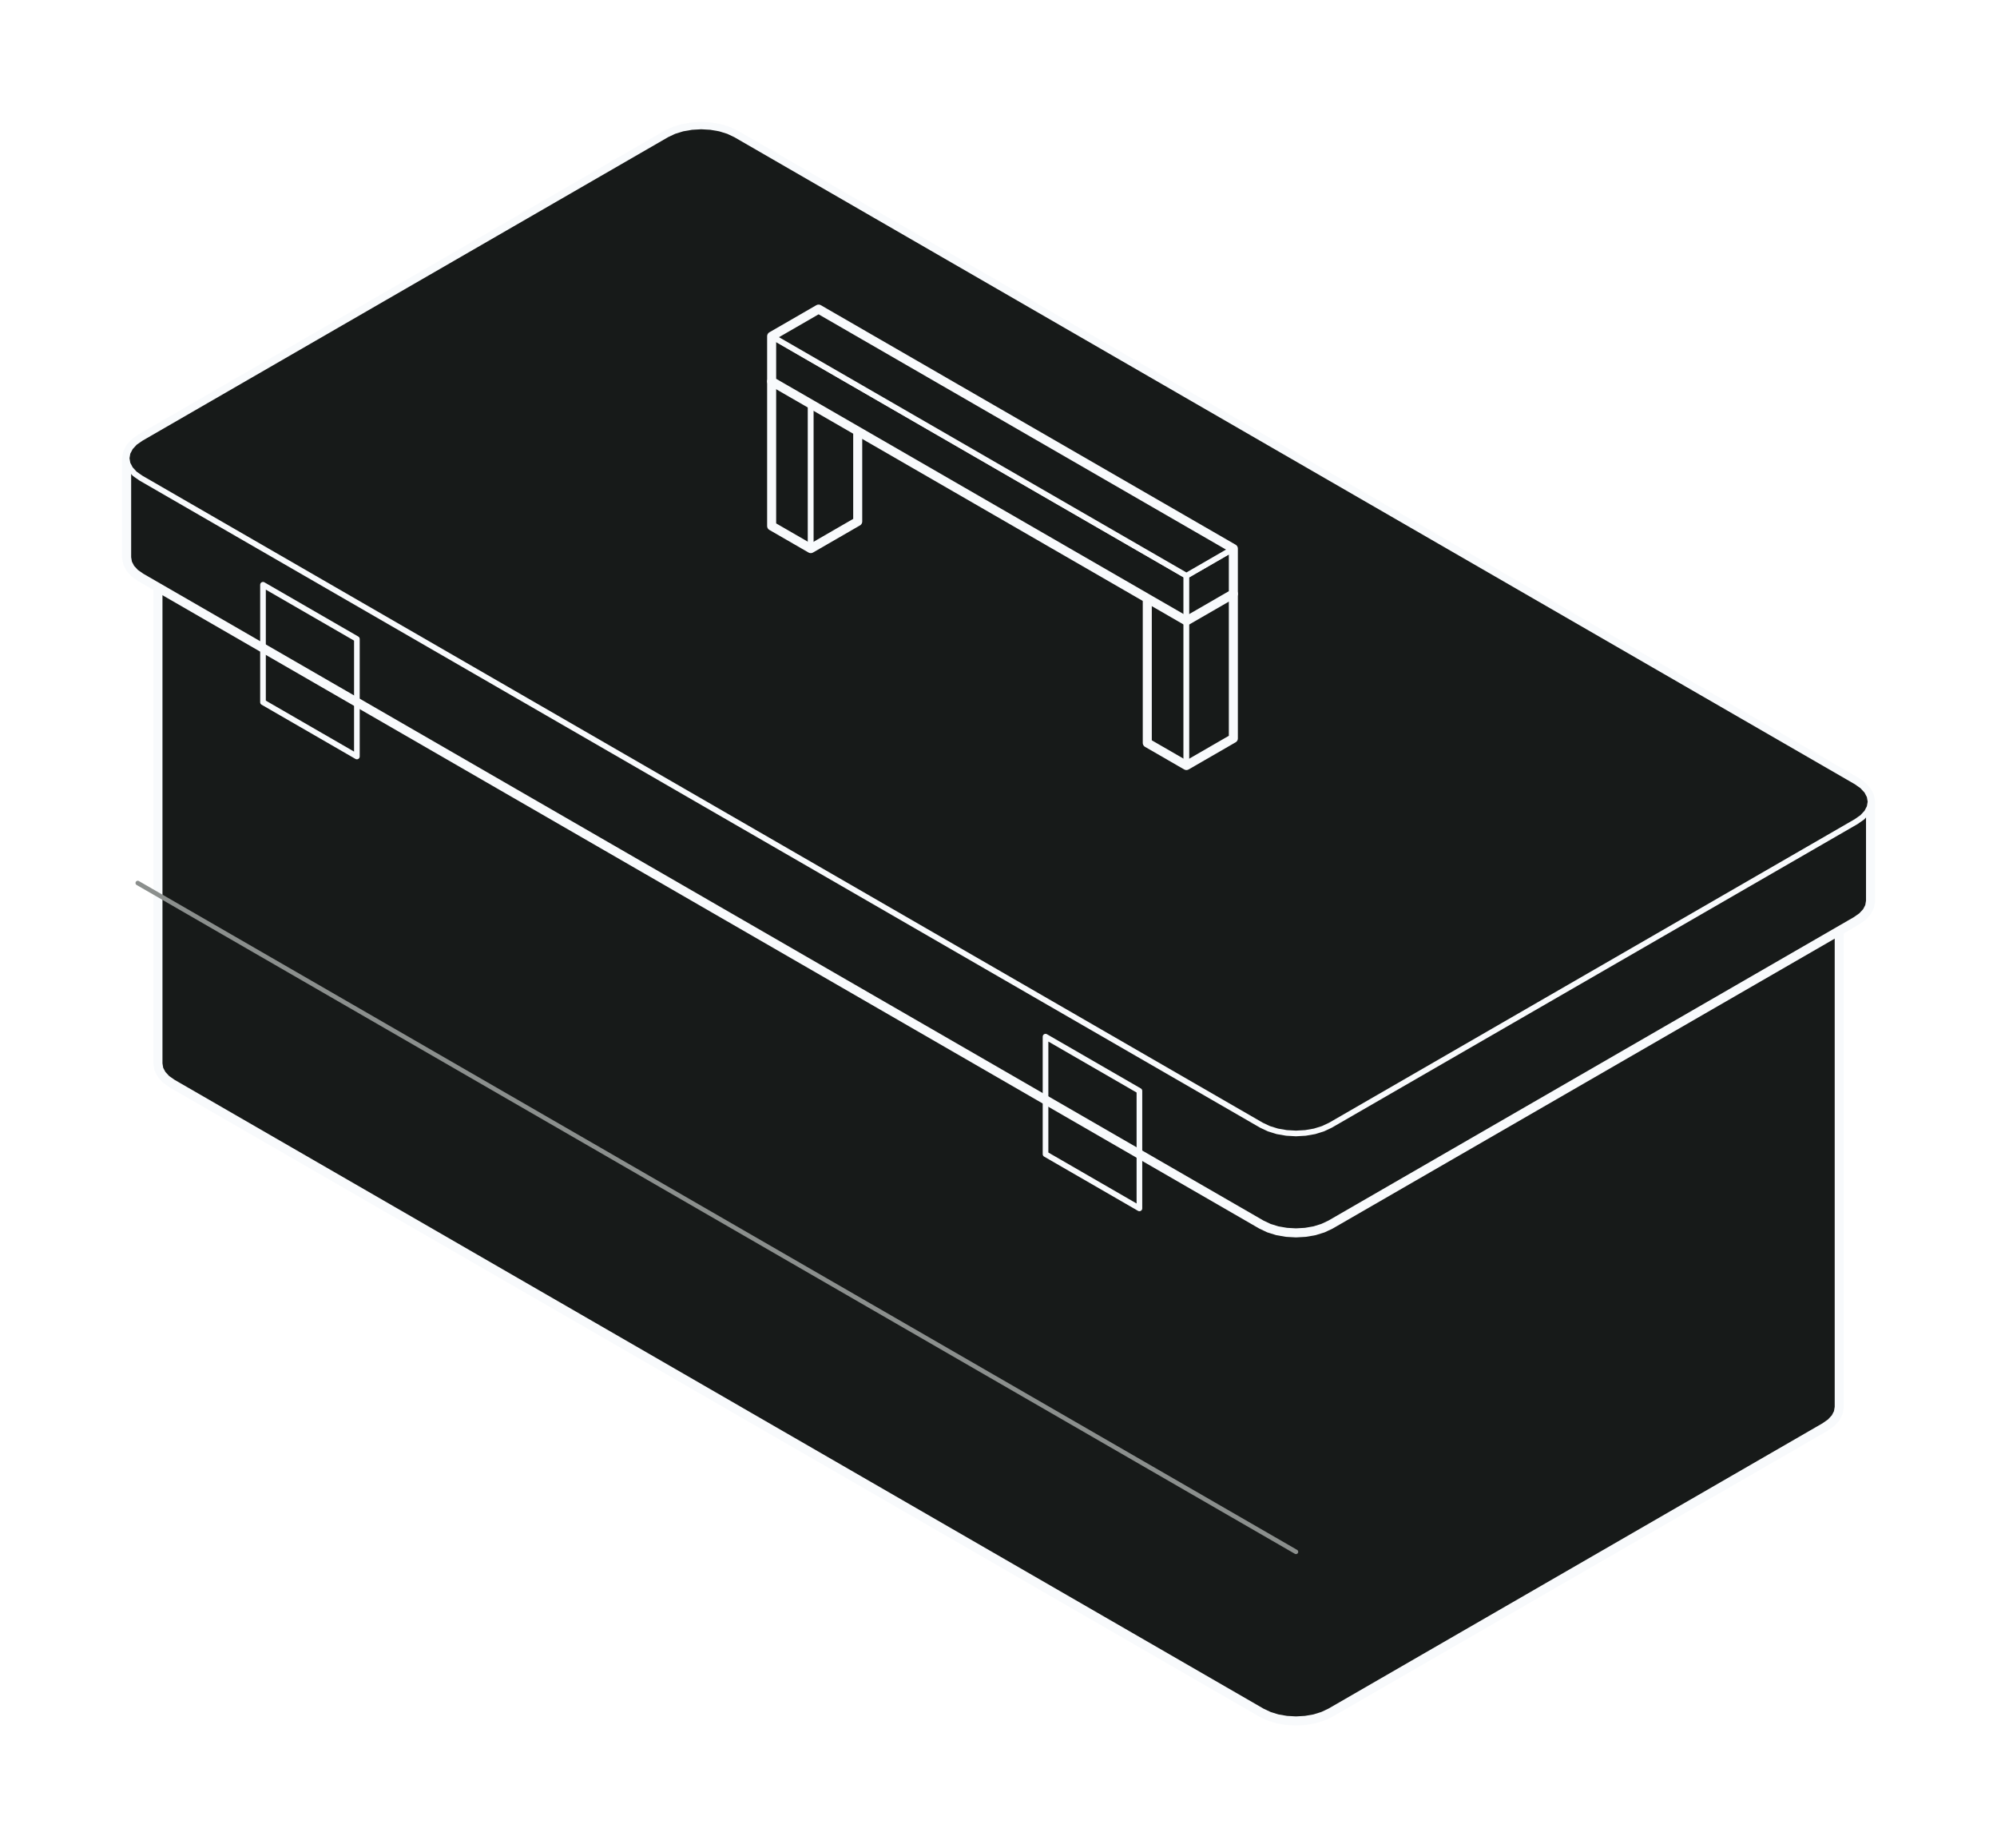
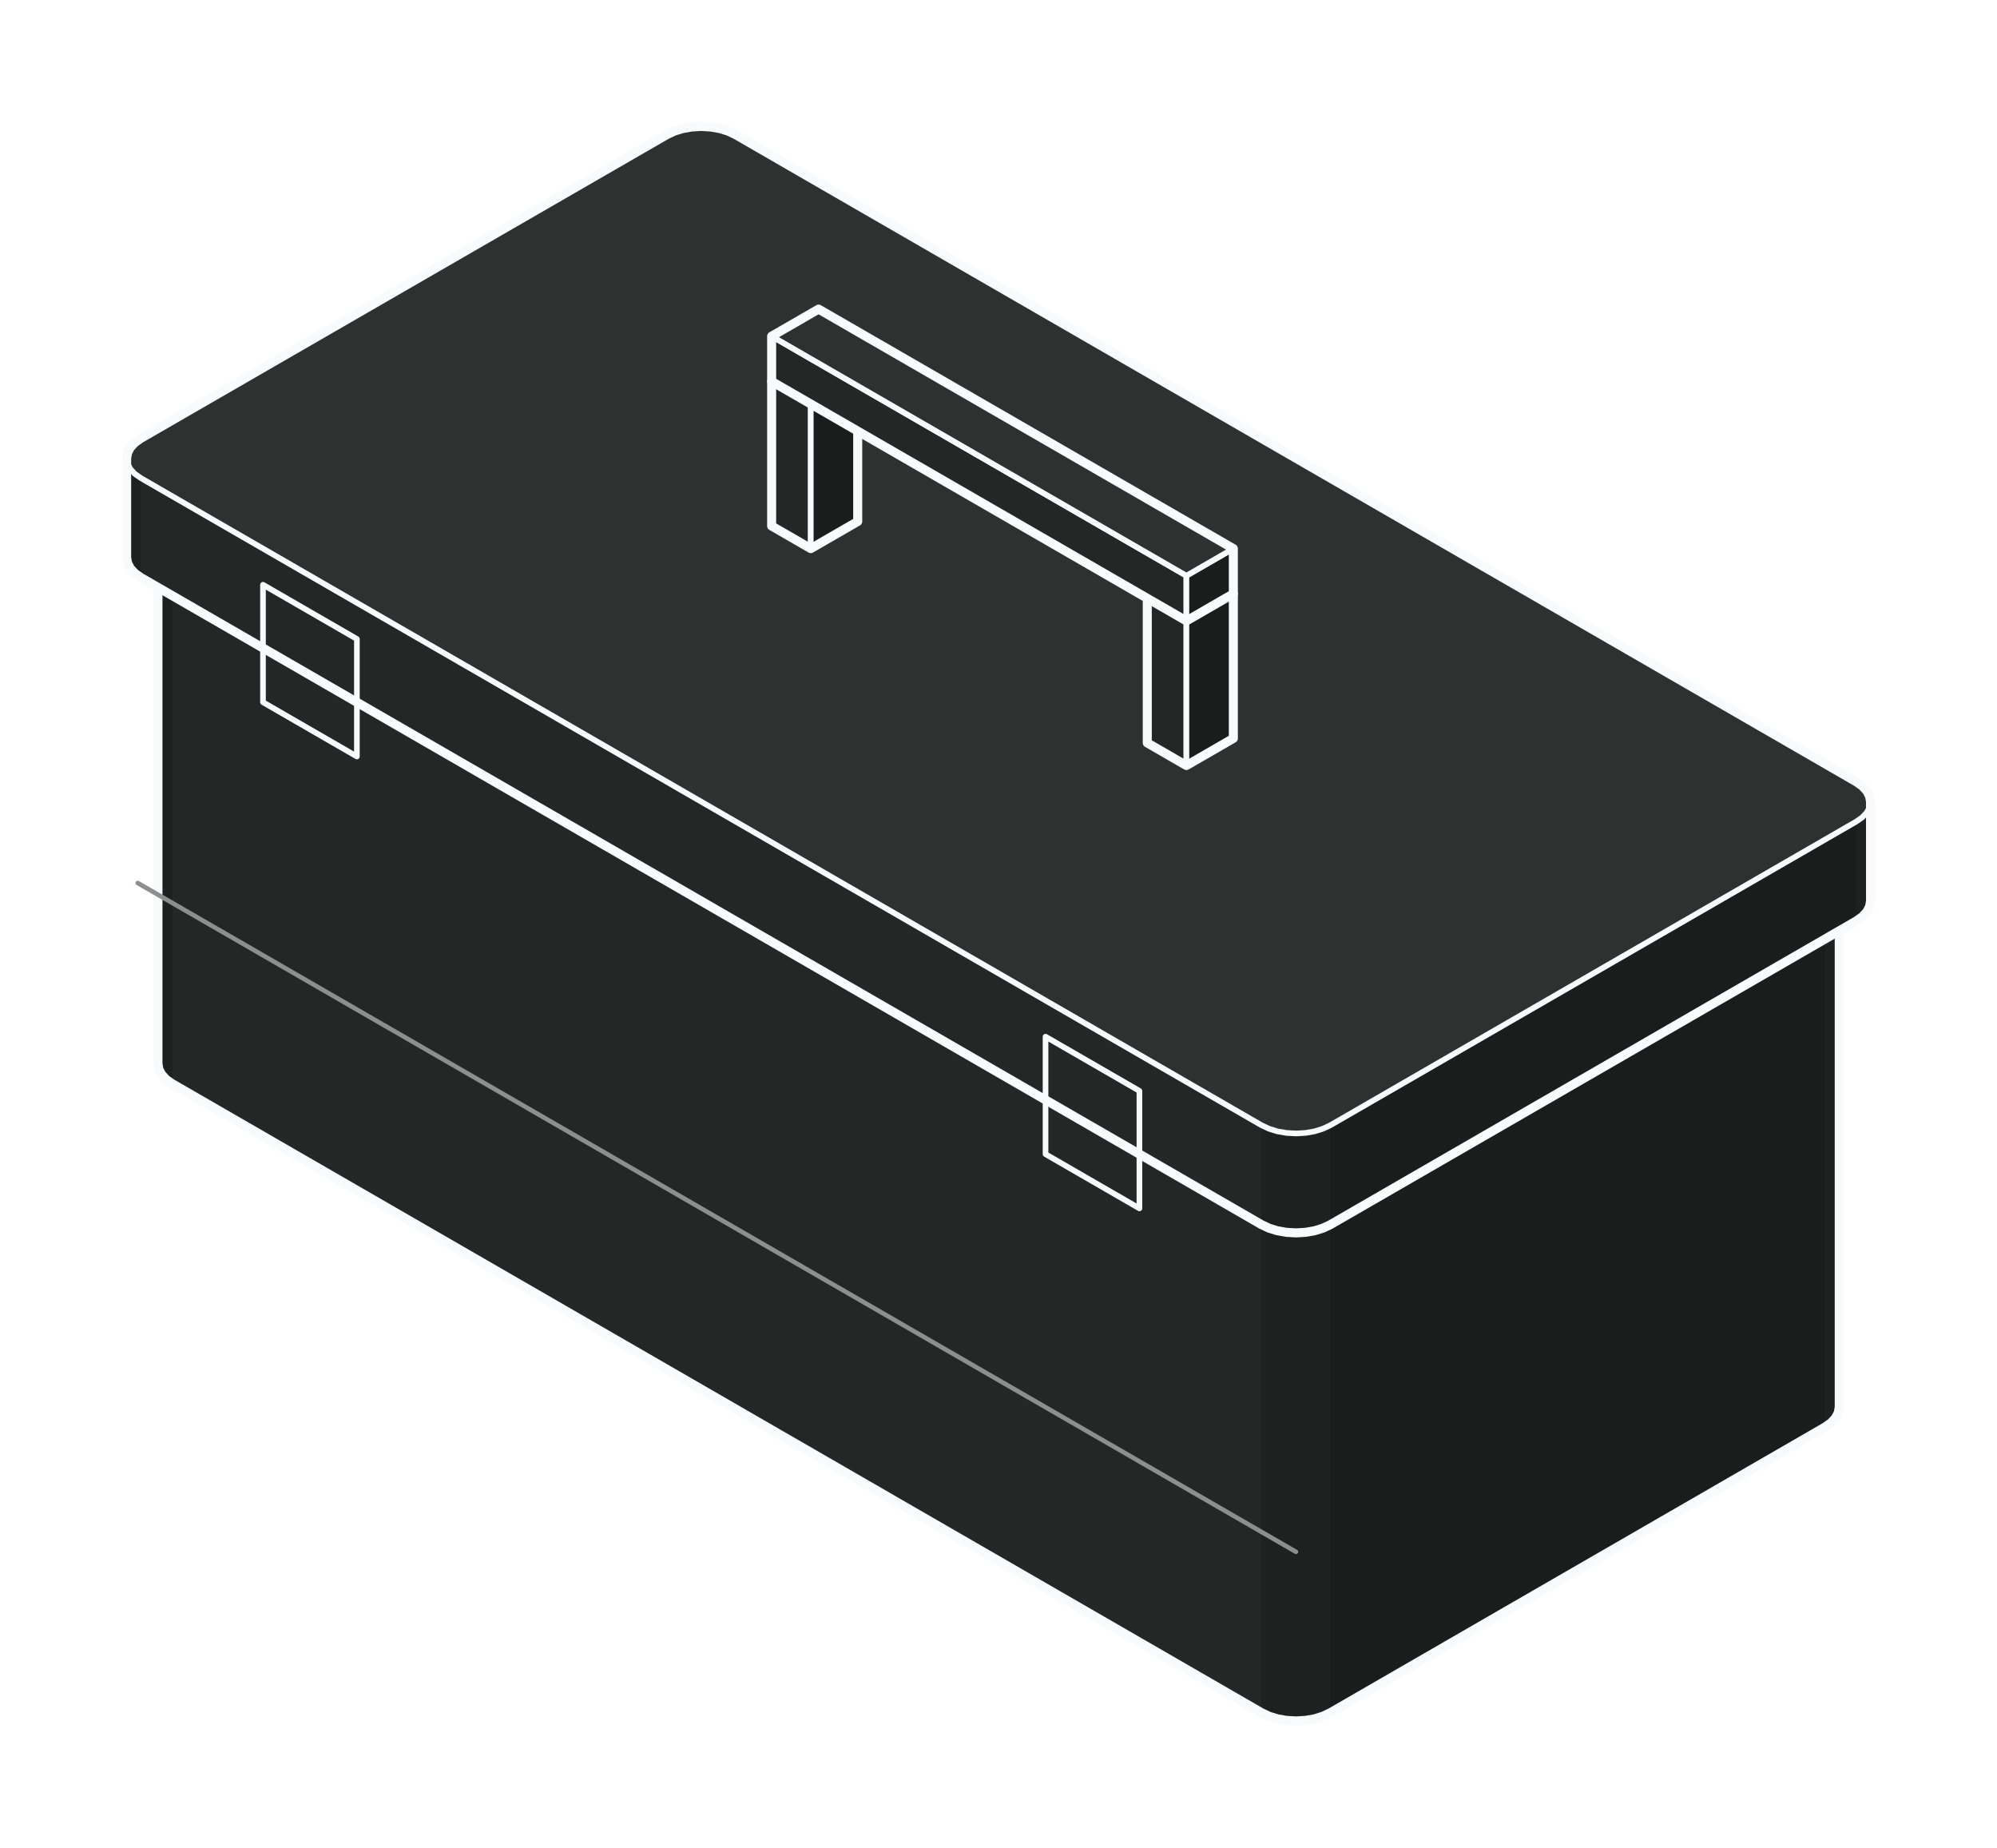
<svg xmlns="http://www.w3.org/2000/svg" viewBox="-155.2 -163.4 442.0 408.8">
-   <polygon points="-120.24,-40.00 -120.04,-41.21 -119.42,-42.38 -118.43,-43.46 -117.09,-44.40 -7.62,-107.60 -5.99,-108.37 -4.12,-108.95 -2.10,-109.30 -0.00,-109.42 2.10,-109.30 4.12,-108.95 5.99,-108.37 7.62,-107.60 248.72,31.60 250.06,32.54 251.06,33.62 251.67,34.79 251.88,36.00 251.88,148.00 251.67,149.21 251.06,150.38 250.06,151.46 248.72,152.40 139.26,215.60 137.62,216.37 135.76,216.95 133.74,217.30 131.64,217.42 129.53,217.30 127.51,216.95 125.65,216.37 124.02,215.60 -117.09,76.40 -118.43,75.46 -119.42,74.38 -120.04,73.21 -120.24,72.00" fill="#171a19" stroke="#f8fafc" stroke-width="2.0" stroke-linejoin="round" stroke-linecap="round" vector-effect="non-scaling-stroke" />
-   <polygon points="248.72,31.60 250.06,32.54 251.06,33.62 251.67,34.79 251.88,36.00 251.67,37.21 251.06,38.38 250.06,39.46 248.72,40.40 139.26,103.60 137.62,104.37 135.76,104.95 133.74,105.30 131.64,105.42 129.53,105.30 127.51,104.95 125.65,104.37 124.01,103.60 -117.09,-35.60 -118.43,-36.54 -119.42,-37.62 -120.04,-38.79 -120.24,-40.00 -120.04,-41.21 -119.42,-42.38 -118.43,-43.46 -117.09,-44.40 -7.62,-107.60 -5.99,-108.37 -4.12,-108.95 -2.10,-109.30 -0.00,-109.42 2.10,-109.30 4.12,-108.95 5.99,-108.37 7.62,-107.60" fill="#171a19" stroke="#f8fafc" stroke-width="1.25" stroke-linejoin="round" stroke-linecap="round" vector-effect="non-scaling-stroke" />
-   <polygon points="-127.17,-62.00 -126.96,-63.21 -126.35,-64.38 -125.36,-65.46 -124.02,-66.40 -7.62,-133.60 -5.99,-134.37 -4.12,-134.95 -2.10,-135.30 -0.00,-135.42 2.10,-135.30 4.12,-134.95 5.99,-134.37 7.62,-133.60 255.65,9.60 256.99,10.54 257.99,11.62 258.60,12.79 258.81,14.00 258.81,36.00 258.60,37.21 257.99,38.38 256.99,39.46 255.65,40.40 139.26,107.60 137.62,108.37 135.76,108.95 133.74,109.30 131.64,109.42 129.53,109.30 127.51,108.95 125.65,108.37 124.02,107.60 -124.02,-35.60 -125.36,-36.54 -126.35,-37.62 -126.96,-38.79 -127.17,-40.00" fill="#171a19" stroke="#f8fafc" stroke-width="2.0" stroke-linejoin="round" stroke-linecap="round" vector-effect="non-scaling-stroke" />
-   <polygon points="255.65,9.60 256.99,10.54 257.99,11.62 258.60,12.79 258.81,14.00 258.60,15.21 257.99,16.38 256.99,17.46 255.65,18.40 139.26,85.60 137.62,86.37 135.76,86.95 133.74,87.30 131.64,87.42 129.53,87.30 127.51,86.95 125.65,86.37 124.01,85.60 -124.01,-57.60 -125.36,-58.54 -126.35,-59.62 -126.96,-60.79 -127.17,-62.00 -126.96,-63.21 -126.35,-64.38 -125.36,-65.46 -124.01,-66.40 -7.62,-133.60 -5.99,-134.37 -4.12,-134.95 -2.10,-135.30 -0.00,-135.42 2.10,-135.30 4.12,-134.95 5.99,-134.37 7.62,-133.60" fill="#171a19" stroke="#f8fafc" stroke-width="1.25" stroke-linejoin="round" stroke-linecap="round" vector-effect="non-scaling-stroke" />
-   <polygon points="15.59,-47.00 24.25,-42.00 24.25,-74.00 15.59,-79.00" fill="#171a19" stroke="#f8fafc" stroke-width="1.25" stroke-linejoin="round" stroke-linecap="round" vector-effect="non-scaling-stroke" />
-   <polygon points="34.64,-48.00 24.25,-42.00 24.25,-74.00 34.64,-80.00" fill="#171a19" stroke="#f8fafc" stroke-width="1.25" stroke-linejoin="round" stroke-linecap="round" vector-effect="non-scaling-stroke" />
-   <polygon points="25.98,-85.00 34.64,-80.00 24.25,-74.00 15.59,-79.00" fill="#171a19" stroke="#f8fafc" stroke-width="1.25" stroke-linejoin="round" stroke-linecap="round" vector-effect="non-scaling-stroke" />
-   <polygon points="15.59,-79.00 25.98,-85.00 34.64,-80.00 34.64,-48.00 24.25,-42.00 15.59,-47.00" fill="none" stroke="#f8fafc" stroke-width="2.0" stroke-linejoin="round" stroke-linecap="round" vector-effect="non-scaling-stroke" />
-   <polygon points="98.73,1.00 107.39,6.00 107.39,-26.00 98.73,-31.00" fill="#171a19" stroke="#f8fafc" stroke-width="1.25" stroke-linejoin="round" stroke-linecap="round" vector-effect="non-scaling-stroke" />
-   <polygon points="117.78,0.00 107.39,6.00 107.39,-26.00 117.78,-32.00" fill="#171a19" stroke="#f8fafc" stroke-width="1.25" stroke-linejoin="round" stroke-linecap="round" vector-effect="non-scaling-stroke" />
-   <polygon points="109.12,-37.00 117.78,-32.00 107.39,-26.00 98.73,-31.00" fill="#171a19" stroke="#f8fafc" stroke-width="1.25" stroke-linejoin="round" stroke-linecap="round" vector-effect="non-scaling-stroke" />
-   <polygon points="98.73,-31.00 109.12,-37.00 117.78,-32.00 117.78,0.00 107.39,6.00 98.73,1.00" fill="none" stroke="#f8fafc" stroke-width="2.0" stroke-linejoin="round" stroke-linecap="round" vector-effect="non-scaling-stroke" />
-   <polygon points="15.59,-79.00 107.39,-26.00 107.39,-36.00 15.59,-89.00" fill="#171a19" stroke="#f8fafc" stroke-width="1.25" stroke-linejoin="round" stroke-linecap="round" vector-effect="non-scaling-stroke" />
-   <polygon points="117.78,-32.00 107.39,-26.00 107.39,-36.00 117.78,-42.00" fill="#171a19" stroke="#f8fafc" stroke-width="1.25" stroke-linejoin="round" stroke-linecap="round" vector-effect="non-scaling-stroke" />
-   <polygon points="25.98,-95.00 117.78,-42.00 107.39,-36.00 15.59,-89.00" fill="#171a19" stroke="#f8fafc" stroke-width="1.25" stroke-linejoin="round" stroke-linecap="round" vector-effect="non-scaling-stroke" />
-   <polygon points="15.59,-89.00 25.98,-95.00 117.78,-42.00 117.78,-32.00 107.39,-26.00 15.59,-79.00" fill="none" stroke="#f8fafc" stroke-width="2.0" stroke-linejoin="round" stroke-linecap="round" vector-effect="non-scaling-stroke" />
-   <polygon points="-96.99,-8.00 -76.21,4.00 -76.21,-22.00 -96.99,-34.00" fill="none" stroke="#f8fafc" stroke-width="1.25" stroke-linejoin="round" stroke-linecap="round" vector-effect="non-scaling-stroke" />
-   <polygon points="76.21,92.00 96.99,104.00 96.99,78.00 76.21,66.00" fill="none" stroke="#f8fafc" stroke-width="1.25" stroke-linejoin="round" stroke-linecap="round" vector-effect="non-scaling-stroke" />
-   <line x1="-124.71" y1="32.00" x2="131.64" y2="180.00" fill="none" stroke="#8b8f8d" stroke-width="1" stroke-linejoin="round" stroke-linecap="round" vector-effect="non-scaling-stroke" />
+   <polygon points="-120.24,-40.00 -120.04,-41.21 -119.42,-42.38 -118.43,-43.46 -117.09,-44.40 -7.62,-107.60 -5.99,-108.37 -4.12,-108.95 -2.10,-109.30 -0.00,-109.42 2.10,-109.30 4.12,-108.95 5.99,-108.37 7.62,-107.60 248.72,31.60 250.06,32.54 251.06,33.62 251.67,34.79 251.88,36.00 251.88,148.00 251.67,149.21 251.06,150.38 250.06,151.46 248.72,152.40 139.26,215.60 137.62,216.37 135.76,216.95 133.74,217.30 131.64,217.42 129.53,217.30 127.51,216.95 125.65,216.37 124.02,215.60 -117.09,76.40 -118.43,75.46 -119.42,74.38 -120.04,73.21 -120.24,72.00" fill="#1e2120" stroke="none" stroke-width="1.25" stroke-linejoin="round" stroke-linecap="round" vector-effect="non-scaling-stroke" data-f="side" />
+   <polygon points="-117.09,76.40 124.01,215.60 124.01,103.60 -117.09,-35.60" fill="#232726" stroke="none" stroke-width="1.25" stroke-linejoin="round" stroke-linecap="round" vector-effect="non-scaling-stroke" data-f="left" />
+   <polygon points="248.72,152.40 139.26,215.60 139.26,103.60 248.72,40.40" fill="#1a1d1c" stroke="none" stroke-width="1.25" stroke-linejoin="round" stroke-linecap="round" vector-effect="non-scaling-stroke" data-f="right" />
+   <polygon points="248.72,31.60 250.06,32.54 251.06,33.62 251.67,34.79 251.88,36.00 251.67,37.21 251.06,38.38 250.06,39.46 248.72,40.40 139.26,103.60 137.62,104.37 135.76,104.95 133.74,105.30 131.64,105.42 129.53,105.30 127.51,104.95 125.65,104.37 124.01,103.60 -117.09,-35.60 -118.43,-36.54 -119.42,-37.62 -120.04,-38.79 -120.24,-40.00 -120.04,-41.21 -119.42,-42.38 -118.43,-43.46 -117.09,-44.40 -7.62,-107.60 -5.99,-108.37 -4.12,-108.95 -2.10,-109.30 -0.00,-109.42 2.10,-109.30 4.12,-108.95 5.99,-108.37 7.62,-107.60" fill="#2d3130" stroke="#f8fafc" stroke-width="1.25" stroke-linejoin="round" stroke-linecap="round" vector-effect="non-scaling-stroke" data-f="top" data-s="stroke" />
+   <polygon points="-120.24,-40.00 -120.04,-41.21 -119.42,-42.38 -118.43,-43.46 -117.09,-44.40 -7.62,-107.60 -5.99,-108.37 -4.12,-108.95 -2.10,-109.30 -0.00,-109.42 2.10,-109.30 4.12,-108.95 5.99,-108.37 7.62,-107.60 248.72,31.60 250.06,32.54 251.06,33.62 251.67,34.79 251.88,36.00 251.88,148.00 251.67,149.21 251.06,150.38 250.06,151.46 248.72,152.40 139.26,215.60 137.62,216.37 135.76,216.95 133.74,217.30 131.64,217.42 129.53,217.30 127.51,216.95 125.65,216.37 124.02,215.60 -117.09,76.40 -118.43,75.46 -119.42,74.38 -120.04,73.21 -120.24,72.00" fill="none" stroke="#f8fafc" stroke-width="2.0" stroke-linejoin="round" stroke-linecap="round" vector-effect="non-scaling-stroke" data-s="stroke" />
+   <polygon points="-127.17,-62.00 -126.96,-63.21 -126.35,-64.38 -125.36,-65.46 -124.02,-66.40 -7.62,-133.60 -5.99,-134.37 -4.12,-134.95 -2.10,-135.30 -0.00,-135.42 2.10,-135.30 4.12,-134.95 5.99,-134.37 7.62,-133.60 255.65,9.60 256.99,10.54 257.99,11.62 258.60,12.79 258.81,14.00 258.81,36.00 258.60,37.21 257.99,38.38 256.99,39.46 255.65,40.40 139.26,107.60 137.62,108.37 135.76,108.95 133.74,109.30 131.64,109.42 129.53,109.30 127.51,108.95 125.65,108.37 124.02,107.60 -124.02,-35.60 -125.36,-36.54 -126.35,-37.62 -126.96,-38.79 -127.17,-40.00" fill="#1e2120" stroke="none" stroke-width="1.25" stroke-linejoin="round" stroke-linecap="round" vector-effect="non-scaling-stroke" data-f="side" />
+   <polygon points="-124.01,-35.60 124.01,107.60 124.01,85.60 -124.01,-57.60" fill="#232726" stroke="none" stroke-width="1.25" stroke-linejoin="round" stroke-linecap="round" vector-effect="non-scaling-stroke" data-f="left" />
+   <polygon points="255.65,40.40 139.26,107.60 139.26,85.60 255.65,18.40" fill="#1a1d1c" stroke="none" stroke-width="1.25" stroke-linejoin="round" stroke-linecap="round" vector-effect="non-scaling-stroke" data-f="right" />
+   <polygon points="255.65,9.60 256.99,10.54 257.99,11.62 258.60,12.79 258.81,14.00 258.60,15.21 257.99,16.38 256.99,17.46 255.65,18.40 139.26,85.60 137.62,86.37 135.76,86.95 133.74,87.30 131.64,87.42 129.53,87.30 127.51,86.95 125.65,86.37 124.01,85.60 -124.01,-57.60 -125.36,-58.54 -126.35,-59.62 -126.96,-60.79 -127.17,-62.00 -126.96,-63.21 -126.35,-64.38 -125.36,-65.46 -124.01,-66.40 -7.62,-133.60 -5.99,-134.37 -4.12,-134.95 -2.10,-135.30 -0.00,-135.42 2.10,-135.30 4.12,-134.95 5.99,-134.37 7.62,-133.60" fill="#2d3130" stroke="#f8fafc" stroke-width="1.25" stroke-linejoin="round" stroke-linecap="round" vector-effect="non-scaling-stroke" data-f="top" data-s="stroke" />
+   <polygon points="-127.17,-62.00 -126.96,-63.21 -126.35,-64.38 -125.36,-65.46 -124.02,-66.40 -7.62,-133.60 -5.99,-134.37 -4.12,-134.95 -2.10,-135.30 -0.00,-135.42 2.10,-135.30 4.12,-134.95 5.99,-134.37 7.62,-133.60 255.65,9.60 256.99,10.54 257.99,11.62 258.60,12.79 258.81,14.00 258.81,36.00 258.60,37.21 257.99,38.38 256.99,39.46 255.65,40.40 139.26,107.60 137.62,108.37 135.76,108.95 133.74,109.30 131.64,109.42 129.53,109.30 127.51,108.95 125.65,108.37 124.02,107.60 -124.02,-35.60 -125.36,-36.54 -126.35,-37.62 -126.96,-38.79 -127.17,-40.00" fill="none" stroke="#f8fafc" stroke-width="2.0" stroke-linejoin="round" stroke-linecap="round" vector-effect="non-scaling-stroke" data-s="stroke" />
+   <polygon points="15.59,-47.00 24.25,-42.00 24.25,-74.00 15.59,-79.00" fill="#232726" stroke="#f8fafc" stroke-width="1.25" stroke-linejoin="round" stroke-linecap="round" vector-effect="non-scaling-stroke" data-f="left" data-s="stroke" />
+   <polygon points="34.64,-48.00 24.25,-42.00 24.25,-74.00 34.64,-80.00" fill="#1a1d1c" stroke="#f8fafc" stroke-width="1.25" stroke-linejoin="round" stroke-linecap="round" vector-effect="non-scaling-stroke" data-f="right" data-s="stroke" />
+   <polygon points="25.98,-85.00 34.64,-80.00 24.25,-74.00 15.59,-79.00" fill="#2d3130" stroke="#f8fafc" stroke-width="1.25" stroke-linejoin="round" stroke-linecap="round" vector-effect="non-scaling-stroke" data-f="top" data-s="stroke" />
+   <polygon points="15.59,-79.00 25.98,-85.00 34.64,-80.00 34.64,-48.00 24.25,-42.00 15.59,-47.00" fill="none" stroke="#f8fafc" stroke-width="2.0" stroke-linejoin="round" stroke-linecap="round" vector-effect="non-scaling-stroke" data-s="stroke" />
+   <polygon points="98.73,1.00 107.39,6.00 107.39,-26.00 98.73,-31.00" fill="#232726" stroke="#f8fafc" stroke-width="1.25" stroke-linejoin="round" stroke-linecap="round" vector-effect="non-scaling-stroke" data-f="left" data-s="stroke" />
+   <polygon points="117.78,0.00 107.39,6.00 107.39,-26.00 117.78,-32.00" fill="#1a1d1c" stroke="#f8fafc" stroke-width="1.25" stroke-linejoin="round" stroke-linecap="round" vector-effect="non-scaling-stroke" data-f="right" data-s="stroke" />
+   <polygon points="109.12,-37.00 117.78,-32.00 107.39,-26.00 98.73,-31.00" fill="#2d3130" stroke="#f8fafc" stroke-width="1.25" stroke-linejoin="round" stroke-linecap="round" vector-effect="non-scaling-stroke" data-f="top" data-s="stroke" />
+   <polygon points="98.73,-31.00 109.12,-37.00 117.78,-32.00 117.78,0.00 107.39,6.00 98.73,1.00" fill="none" stroke="#f8fafc" stroke-width="2.0" stroke-linejoin="round" stroke-linecap="round" vector-effect="non-scaling-stroke" data-s="stroke" />
+   <polygon points="15.59,-79.00 107.39,-26.00 107.39,-36.00 15.59,-89.00" fill="#232726" stroke="#f8fafc" stroke-width="1.25" stroke-linejoin="round" stroke-linecap="round" vector-effect="non-scaling-stroke" data-f="left" data-s="stroke" />
+   <polygon points="117.78,-32.00 107.39,-26.00 107.39,-36.00 117.78,-42.00" fill="#1a1d1c" stroke="#f8fafc" stroke-width="1.25" stroke-linejoin="round" stroke-linecap="round" vector-effect="non-scaling-stroke" data-f="right" data-s="stroke" />
+   <polygon points="25.98,-95.00 117.78,-42.00 107.39,-36.00 15.59,-89.00" fill="#2d3130" stroke="#f8fafc" stroke-width="1.25" stroke-linejoin="round" stroke-linecap="round" vector-effect="non-scaling-stroke" data-f="top" data-s="stroke" />
+   <polygon points="15.59,-89.00 25.98,-95.00 117.78,-42.00 117.78,-32.00 107.39,-26.00 15.59,-79.00" fill="none" stroke="#f8fafc" stroke-width="2.0" stroke-linejoin="round" stroke-linecap="round" vector-effect="non-scaling-stroke" data-s="stroke" />
+   <polygon points="-96.99,-8.00 -76.21,4.00 -76.21,-22.00 -96.99,-34.00" fill="none" stroke="#f8fafc" stroke-width="1.25" stroke-linejoin="round" stroke-linecap="round" vector-effect="non-scaling-stroke" data-s="stroke" />
+   <polygon points="76.21,92.00 96.99,104.00 96.99,78.00 76.21,66.00" fill="none" stroke="#f8fafc" stroke-width="1.25" stroke-linejoin="round" stroke-linecap="round" vector-effect="non-scaling-stroke" data-s="stroke" />
+   <line x1="-124.71" y1="32.00" x2="131.64" y2="180.00" fill="none" stroke="#8b8f8d" stroke-width="1" stroke-linejoin="round" stroke-linecap="round" vector-effect="non-scaling-stroke" data-s="muted" />
</svg>
